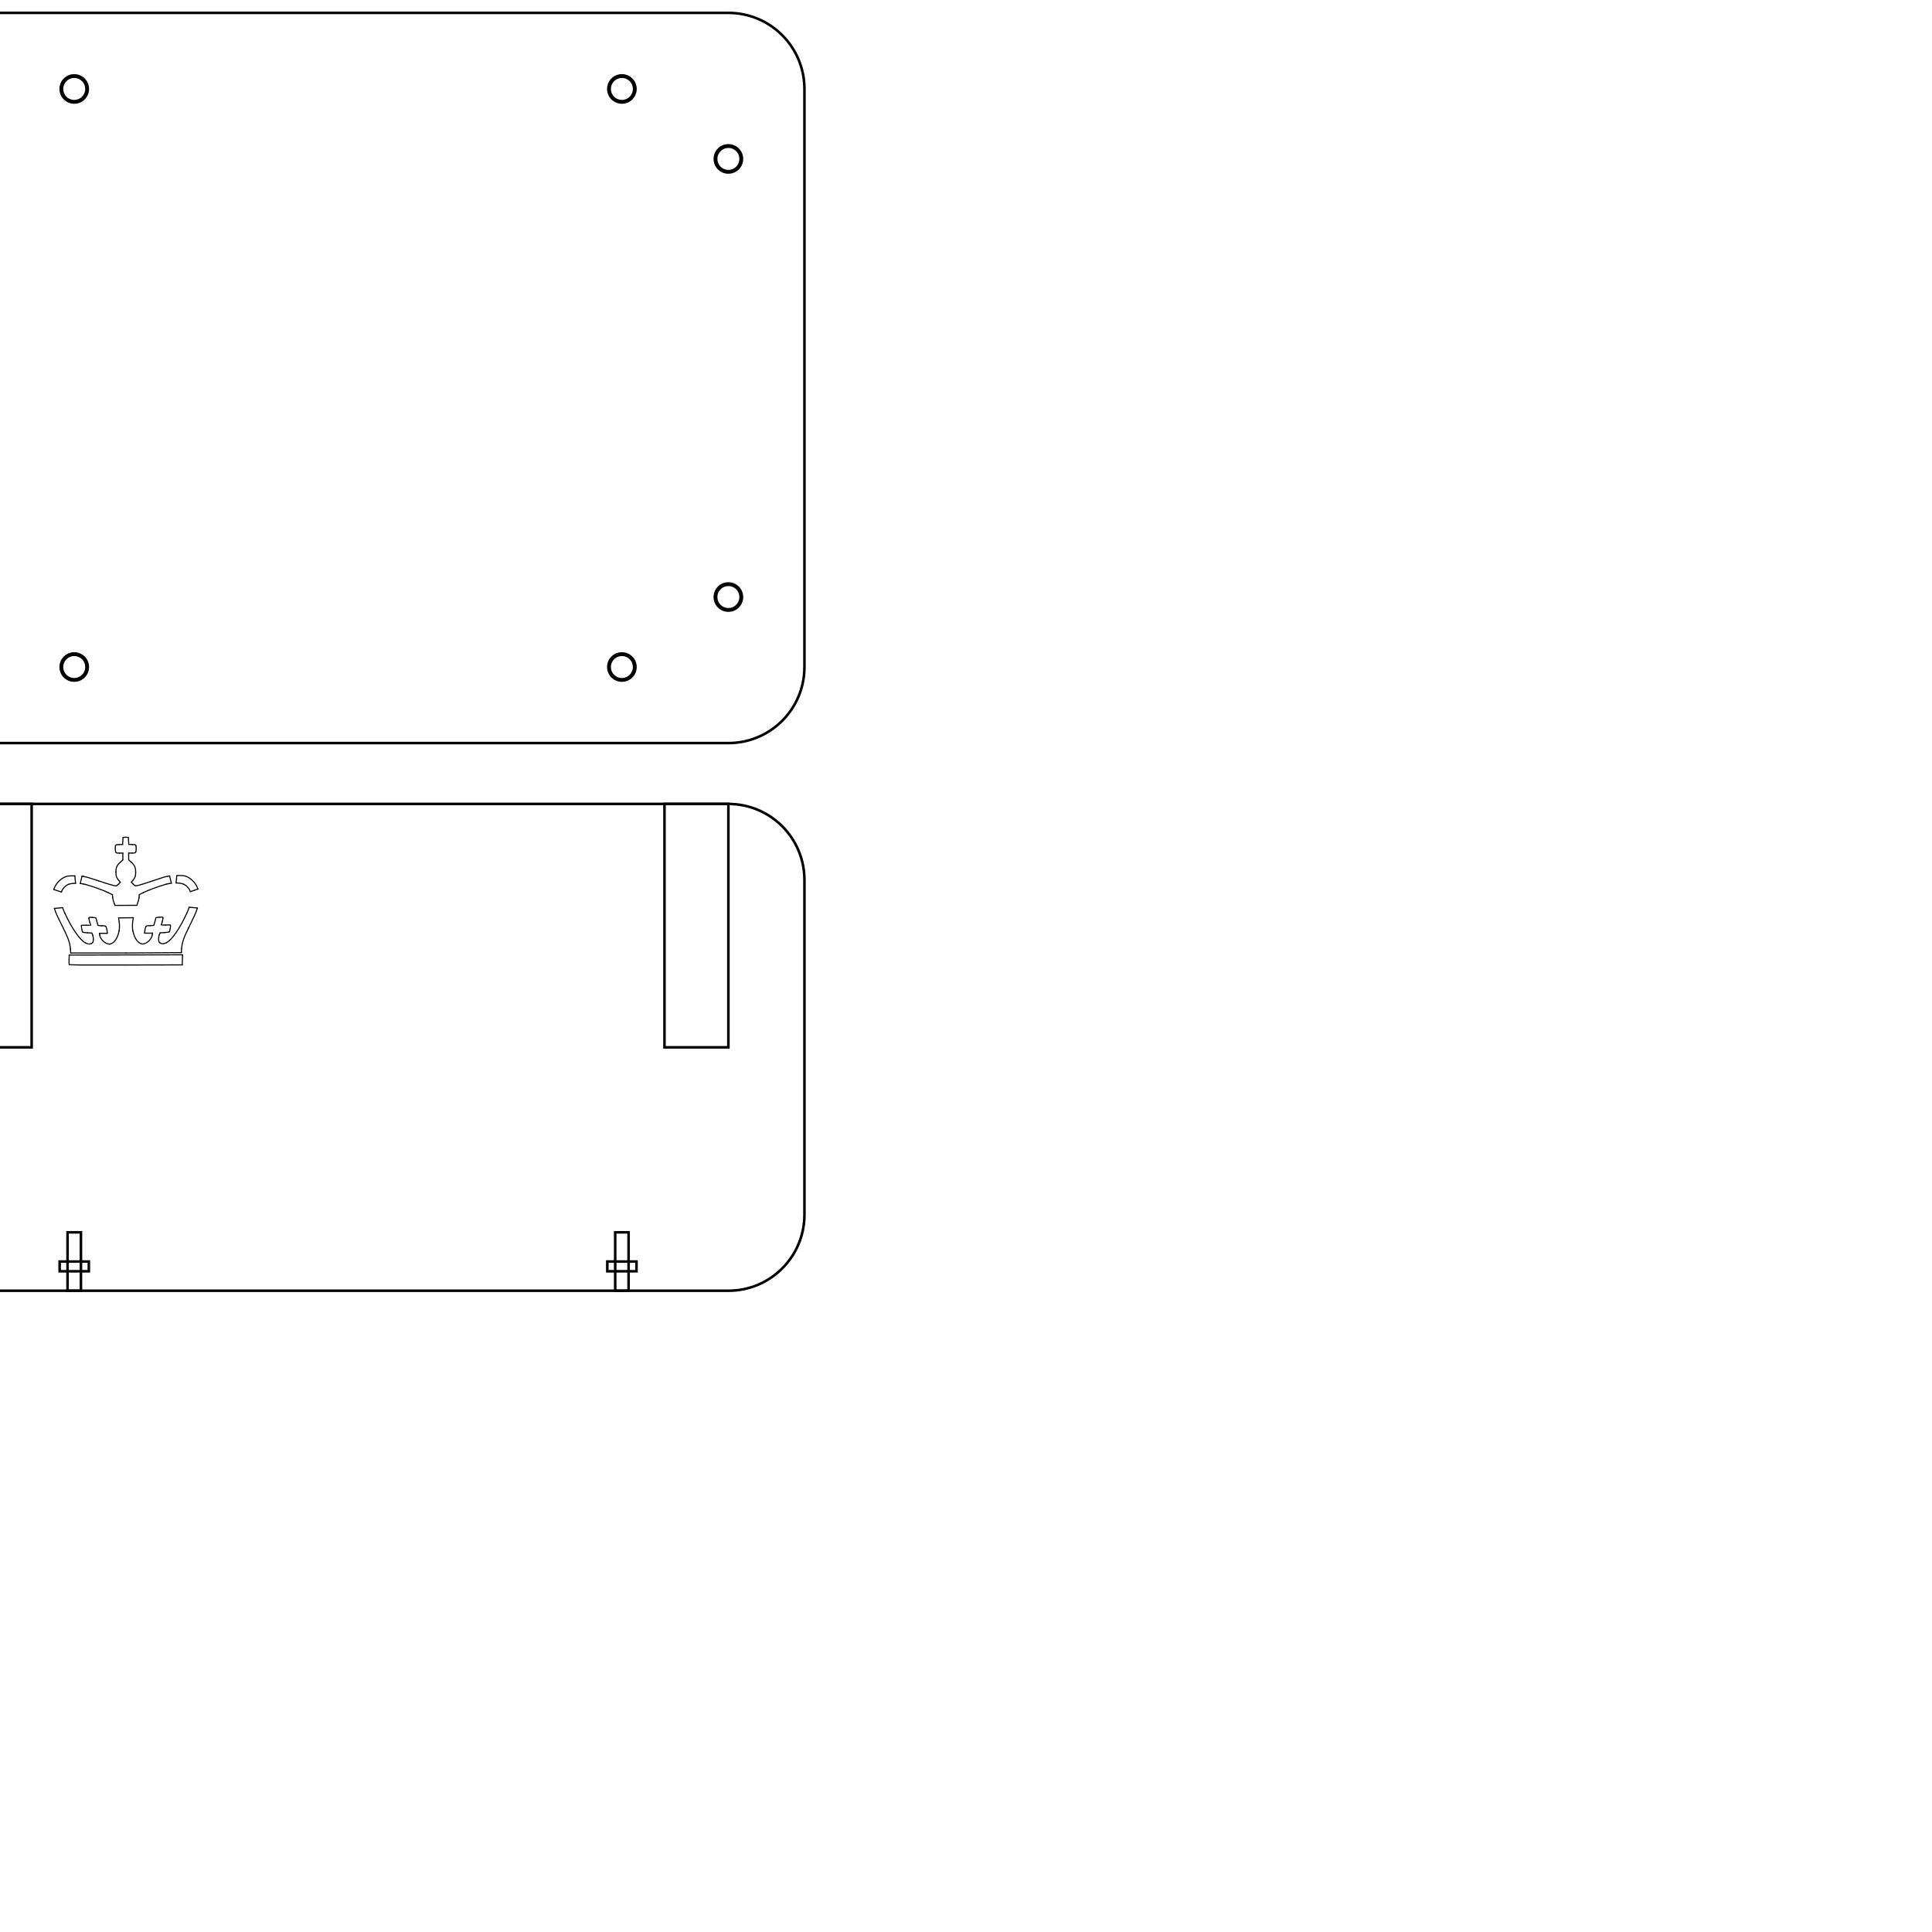
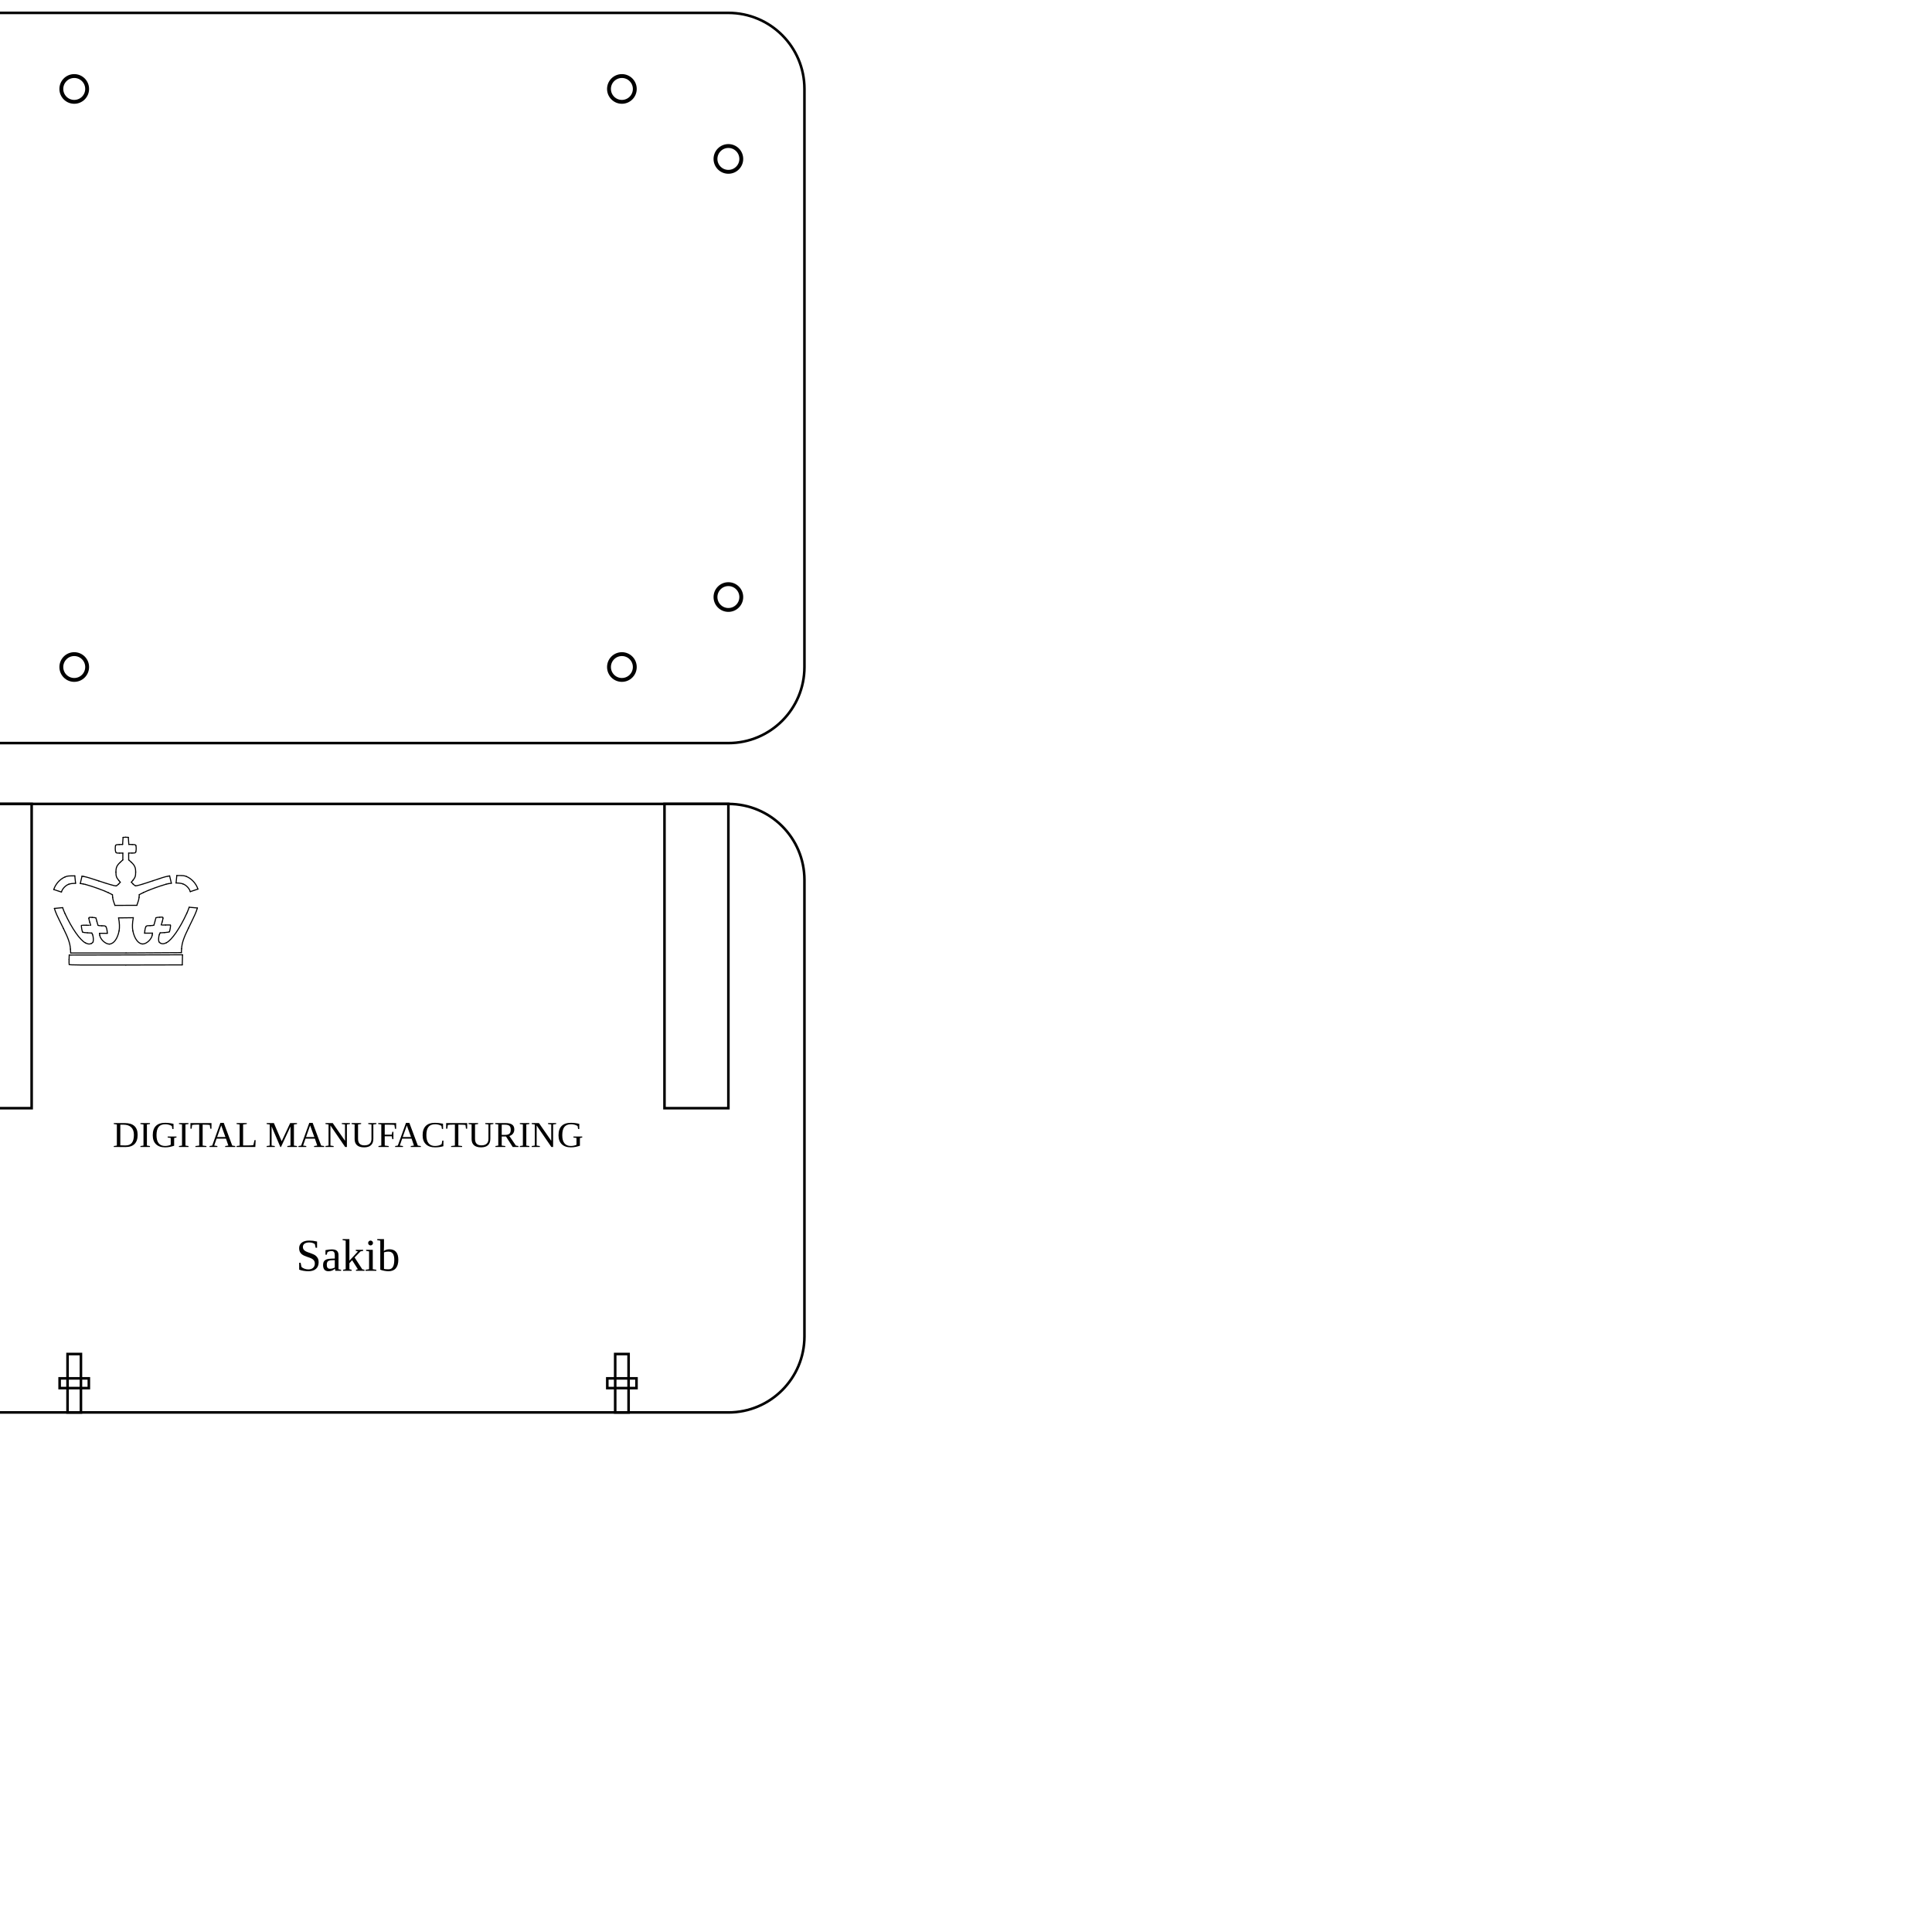
<svg xmlns="http://www.w3.org/2000/svg" viewBox="850 0 1500 1500" version="1.1">
  <rect x="10" y="10" width="708.661" height="566.929" fill="none" stroke-width="2" stroke="black" rx="0" ry="0" />
  <rect x="10" y="10" width="49.606" height="36.614" fill="none" stroke-width="2" stroke="black" rx="0" ry="0" />
  <rect x="10" y="91.496" width="49.606" height="36.614" fill="none" stroke-width="2" stroke="black" rx="0" ry="0" />
  <rect x="669.055" y="10" width="49.606" height="36.614" fill="none" stroke-width="2" stroke="black" rx="0" ry="0" />
  <rect x="669.055" y="91.496" width="49.606" height="36.614" fill="none" stroke-width="2" stroke="black" rx="0" ry="0" />
+   <text x="364.331" y="293.465" dominant-baseline="middle" text-anchor="middle" font-size="35.433">Adi</text>
  <rect x="765.906" y="10" width="708.661" height="566.929" fill="none" stroke-width="2" stroke="black" rx="59.055" ry="59.055" />
  <circle cx="907.638" cy="69.055" fill="none" stroke="black" stroke-width="3" r="10.016" />
  <circle cx="1332.835" cy="69.055" fill="none" stroke="black" stroke-width="3" r="10.016" />
  <circle cx="907.638" cy="517.874" fill="none" stroke="black" stroke-width="3" r="10.016" />
  <circle cx="1332.835" cy="517.874" fill="none" stroke="black" stroke-width="3" r="10.016" />
  <circle cx="824.961" cy="123.386" fill="none" stroke="black" stroke-width="3" r="10.016" />
  <circle cx="1415.512" cy="123.386" fill="none" stroke="black" stroke-width="3" r="10.016" />
  <circle cx="824.961" cy="463.543" fill="none" stroke="black" stroke-width="3" r="10.016" />
  <circle cx="1415.512" cy="463.543" fill="none" stroke="black" stroke-width="3" r="10.016" />
-   <rect x="10" y="624.173" width="708.661" height="377.953" fill="none" stroke-width="2" stroke="black" rx="59.055" ry="59.055" />
-   <rect x="146.535" y="956.772" width="10.394" height="45.354" fill="none" stroke-width="2" stroke="black" rx="0" ry="0" />
-   <rect x="140.394" y="979.449" width="22.677" height="7.559" fill="none" stroke-width="2" stroke="black" rx="0" ry="0" />
-   <rect x="571.732" y="956.772" width="10.394" height="45.354" fill="none" stroke-width="2" stroke="black" rx="0" ry="0" />
-   <rect x="565.591" y="979.449" width="22.677" height="7.559" fill="none" stroke-width="2" stroke="black" rx="0" ry="0" />
-   <rect x="69.055" y="624.173" width="49.606" height="188.976" fill="none" stroke-width="2" stroke="black" rx="0" ry="0" />
-   <rect x="610" y="624.173" width="49.606" height="188.976" fill="none" stroke-width="2" stroke="black" rx="0" ry="0" />
-   <rect x="765.906" y="624.173" width="708.661" height="377.953" fill="none" stroke-width="2" stroke="black" rx="59.055" ry="59.055" />
-   <rect x="902.441" y="956.772" width="10.394" height="45.354" fill="none" stroke-width="2" stroke="black" rx="0" ry="0" />
-   <rect x="896.299" y="979.449" width="22.677" height="7.559" fill="none" stroke-width="2" stroke="black" rx="0" ry="0" />
-   <rect x="1327.638" y="956.772" width="10.394" height="45.354" fill="none" stroke-width="2" stroke="black" rx="0" ry="0" />
-   <rect x="1321.496" y="979.449" width="22.677" height="7.559" fill="none" stroke-width="2" stroke="black" rx="0" ry="0" />
-   <rect x="824.961" y="624.173" width="49.606" height="188.976" fill="none" stroke-width="2" stroke="black" rx="0" ry="0" />
-   <rect x="1365.906" y="624.173" width="49.606" height="188.976" fill="none" stroke-width="2" stroke="black" rx="0" ry="0" />
+   <rect x="10" y="624.173" width="708.661" height="472.441" fill="none" stroke-width="2" stroke="black" rx="59.055" ry="59.055" />
+   <rect x="146.535" y="1051.26" width="10.394" height="45.354" fill="none" stroke-width="2" stroke="black" rx="0" ry="0" />
+   <rect x="140.394" y="1070.157" width="22.677" height="7.559" fill="none" stroke-width="2" stroke="black" rx="0" ry="0" />
+   <rect x="571.732" y="1051.26" width="10.394" height="45.354" fill="none" stroke-width="2" stroke="black" rx="0" ry="0" />
+   <rect x="565.591" y="1070.157" width="22.677" height="7.559" fill="none" stroke-width="2" stroke="black" rx="0" ry="0" />
+   <rect x="146.535" y="1051.26" width="10.394" height="45.354" fill="none" stroke-width="2" stroke="black" rx="0" ry="0" />
+   <rect x="140.394" y="1073.937" width="22.677" height="7.559" fill="none" stroke-width="2" stroke="black" rx="0" ry="0" />
+   <rect x="571.732" y="1051.26" width="10.394" height="45.354" fill="none" stroke-width="2" stroke="black" rx="0" ry="0" />
+   <rect x="565.591" y="1073.937" width="22.677" height="7.559" fill="none" stroke-width="2" stroke="black" rx="0" ry="0" />
+   <rect x="69.055" y="624.173" width="49.606" height="236.22" fill="none" stroke-width="2" stroke="black" rx="0" ry="0" />
+   <rect x="610" y="624.173" width="49.606" height="236.22" fill="none" stroke-width="2" stroke="black" rx="0" ry="0" />
+   <rect x="765.906" y="624.173" width="708.661" height="472.441" fill="none" stroke-width="2" stroke="black" rx="59.055" ry="59.055" />
+   <rect x="902.441" y="1051.26" width="10.394" height="45.354" fill="none" stroke-width="2" stroke="black" rx="0" ry="0" />
+   <rect x="896.299" y="1070.157" width="22.677" height="7.559" fill="none" stroke-width="2" stroke="black" rx="0" ry="0" />
+   <rect x="1327.638" y="1051.26" width="10.394" height="45.354" fill="none" stroke-width="2" stroke="black" rx="0" ry="0" />
+   <rect x="1321.496" y="1070.157" width="22.677" height="7.559" fill="none" stroke-width="2" stroke="black" rx="0" ry="0" />
+   <rect x="824.961" y="624.173" width="49.606" height="236.22" fill="none" stroke-width="2" stroke="black" rx="0" ry="0" />
+   <rect x="1365.906" y="624.173" width="49.606" height="236.22" fill="none" stroke-width="2" stroke="black" rx="0" ry="0" />
  <g id="layer1" transform="translate(415.9055 374.1732)    scale(3.5 3.5)">
    <path d="m 139.352,105.927 c -0.016,0.539 -0.006,1.043 0.022,1.119" style="fill:none;stroke:#000000;stroke-width:0.238;stroke-linecap:round" id="path51" />
    <path d="m 139.374,107.046 c 0.042,0.114 2.232,0.134 12.567,0.112" style="fill:none;stroke:#000000;stroke-width:0.238;stroke-linecap:round" id="path53" />
    <path d="m 137.654,90.974 c 0.209,-0.739 0.891,-1.462 1.634,-1.734" style="fill:none;stroke:#000000;stroke-width:0.238;stroke-linecap:round" id="path55" />
    <path d="m 138.455,87.624 c -1.132,0.479 -2.127,1.589 -2.503,2.793" style="fill:none;stroke:#000000;stroke-width:0.238;stroke-linecap:round" id="path57" />
    <path d="m 140.621,87.384 c -1.442,-0.004 -1.638,0.018 -2.165,0.24" style="fill:none;stroke:#000000;stroke-width:0.238;stroke-linecap:round" id="path59" />
    <path d="m 139.288,89.241 c 0.363,-0.133 0.908,-0.201 1.504,-0.208" style="fill:none;stroke:#000000;stroke-width:0.238;stroke-linecap:round" id="path61" />
    <path d="m 155.856,91.076 c 0.958,-0.484 3.455,-1.399 5.024,-1.842" style="fill:none;stroke:#000000;stroke-width:0.238;stroke-linecap:round" id="path63" />
    <path d="m 154.387,93.918 c 0.276,-0.719 0.459,-1.375 0.49,-1.76" style="fill:none;stroke:#000000;stroke-width:0.238;stroke-linecap:round" id="path65" />
    <path d="m 149.019,92.177 c 0.033,0.384 0.22,1.04 0.5,1.757" style="fill:none;stroke:#000000;stroke-width:0.238;stroke-linecap:round" id="path67" />
    <path d="m 142.999,89.291 c 1.571,0.433 4.074,1.333 5.035,1.81" style="fill:none;stroke:#000000;stroke-width:0.238;stroke-linecap:round" id="path69" />
    <path d="m 142.489,89.175 c 0.178,0.033 0.349,0.072 0.51,0.116" style="fill:none;stroke:#000000;stroke-width:0.238;stroke-linecap:round" id="path71" />
    <path d="m 141.837,89.082 c 0.222,0.023 0.441,0.054 0.652,0.093" style="fill:none;stroke:#000000;stroke-width:0.238;stroke-linecap:round" id="path73" />
    <path d="m 142.547,87.508 c -0.113,-0.02 -0.222,-0.037 -0.332,-0.052" style="fill:none;stroke:#000000;stroke-width:0.238;stroke-linecap:round" id="path75" />
    <path d="m 145.923,88.509 c -1.761,-0.587 -2.634,-0.867 -3.376,-1.001" style="fill:none;stroke:#000000;stroke-width:0.238;stroke-linecap:round" id="path77" />
    <path d="m 149.761,89.616 c -0.324,0 -1.739,-0.408 -3.837,-1.107" style="fill:none;stroke:#000000;stroke-width:0.238;stroke-linecap:round" id="path79" />
    <path d="m 150.329,89.205 c -0.21,0.226 -0.466,0.411 -0.568,0.411" style="fill:none;stroke:#000000;stroke-width:0.238;stroke-linecap:round" id="path81" />
    <path d="m 149.742,86.547 c -3.8e-4,0.908 0.109,1.221 0.658,1.877" style="fill:none;stroke:#000000;stroke-width:0.238;stroke-linecap:round" id="path83" />
    <path d="m 150.727,84.345 c -0.782,0.719 -0.984,1.173 -0.985,2.202" style="fill:none;stroke:#000000;stroke-width:0.238;stroke-linecap:round" id="path85" />
    <path d="m 149.687,82.067 c 0.092,0.254 0.133,0.267 0.843,0.267" style="fill:none;stroke:#000000;stroke-width:0.238;stroke-linecap:round" id="path87" />
    <path d="m 149.652,80.699 c -0.091,0.355 -0.072,1.071 0.035,1.367" style="fill:none;stroke:#000000;stroke-width:0.238;stroke-linecap:round" id="path89" />
    <path d="m 150.468,80.439 c -0.686,0.027 -0.763,0.052 -0.816,0.26" style="fill:none;stroke:#000000;stroke-width:0.238;stroke-linecap:round" id="path91" />
    <path d="m 154.178,80.685 c -0.054,-0.208 -0.132,-0.232 -0.818,-0.255" style="fill:none;stroke:#000000;stroke-width:0.238;stroke-linecap:round" id="path93" />
    <path d="m 154.15,82.053 c 0.106,-0.297 0.12,-1.014 0.027,-1.368" style="fill:none;stroke:#000000;stroke-width:0.238;stroke-linecap:round" id="path95" />
    <path d="m 153.31,82.325 c 0.709,-0.005 0.75,-0.018 0.841,-0.272" style="fill:none;stroke:#000000;stroke-width:0.238;stroke-linecap:round" id="path97" />
    <path d="m 154.121,86.533 c -0.006,-1.029 -0.212,-1.481 -0.997,-2.196" style="fill:none;stroke:#000000;stroke-width:0.238;stroke-linecap:round" id="path99" />
    <path d="m 153.474,88.414 c 0.545,-0.66 0.653,-0.973 0.647,-1.881" style="fill:none;stroke:#000000;stroke-width:0.238;stroke-linecap:round" id="path101" />
    <path d="m 154.121,89.602 c -0.103,6.82e-4 -0.359,-0.182 -0.571,-0.407" style="fill:none;stroke:#000000;stroke-width:0.238;stroke-linecap:round" id="path103" />
    <path d="m 157.951,88.47 c -2.094,0.712 -3.506,1.13 -3.831,1.132" style="fill:none;stroke:#000000;stroke-width:0.238;stroke-linecap:round" id="path105" />
    <path d="m 161.322,87.448 c -0.741,0.139 -1.613,0.425 -3.37,1.022" style="fill:none;stroke:#000000;stroke-width:0.238;stroke-linecap:round" id="path107" />
    <path d="m 161.653,87.394 c -0.109,0.015 -0.219,0.033 -0.331,0.054" style="fill:none;stroke:#000000;stroke-width:0.238;stroke-linecap:round" id="path109" />
    <path d="m 161.39,89.115 c 0.21,-0.04 0.429,-0.073 0.651,-0.097" style="fill:none;stroke:#000000;stroke-width:0.238;stroke-linecap:round" id="path111" />
    <path d="m 160.88,89.234 c 0.161,-0.045 0.332,-0.085 0.51,-0.119" style="fill:none;stroke:#000000;stroke-width:0.238;stroke-linecap:round" id="path113" />
    <path d="m 144.33,102.363 c -0.396,0.215 -0.759,0.188 -1.331,-0.097" style="fill:none;stroke:#000000;stroke-width:0.238;stroke-linecap:round" id="path115" />
    <path d="m 144.672,102.043 c -0.034,0.093 -0.188,0.237 -0.342,0.321" style="fill:none;stroke:#000000;stroke-width:0.238;stroke-linecap:round" id="path117" />
    <path d="m 144.56,100.435 c 0.171,0.359 0.234,1.273 0.112,1.608" style="fill:none;stroke:#000000;stroke-width:0.238;stroke-linecap:round" id="path119" />
    <path d="m 142.358,99.856 c 0.058,0.061 0.538,0.134 1.067,0.163" style="fill:none;stroke:#000000;stroke-width:0.238;stroke-linecap:round" id="path121" />
    <path d="m 142.102,98.377 c -0.091,0.096 0.124,1.34 0.256,1.479" style="fill:none;stroke:#000000;stroke-width:0.238;stroke-linecap:round" id="path123" />
    <path d="m 143.154,98.339 c -0.542,-0.018 -1.015,-3.96e-4 -1.052,0.038" style="fill:none;stroke:#000000;stroke-width:0.238;stroke-linecap:round" id="path125" />
    <path d="m 144.139,98.327 c 0,0.024 -0.443,0.029 -0.985,0.012" style="fill:none;stroke:#000000;stroke-width:0.238;stroke-linecap:round" id="path127" />
    <path d="m 143.743,96.818 c 0,0.14 0.089,0.527 0.198,0.86" style="fill:none;stroke:#000000;stroke-width:0.238;stroke-linecap:round" id="path129" />
    <path d="m 144.479,96.602 c -0.726,-0.038 -0.737,-0.035 -0.737,0.216" style="fill:none;stroke:#000000;stroke-width:0.238;stroke-linecap:round" id="path131" />
    <path d="m 145.28,96.708 c -0.035,-0.037 -0.395,-0.085 -0.801,-0.106" style="fill:none;stroke:#000000;stroke-width:0.238;stroke-linecap:round" id="path133" />
    <path d="m 145.522,97.501 c -0.098,-0.399 -0.207,-0.756 -0.242,-0.793" style="fill:none;stroke:#000000;stroke-width:0.238;stroke-linecap:round" id="path135" />
    <path d="m 145.768,98.343 c -0.037,-0.064 -0.148,-0.442 -0.246,-0.842" style="fill:none;stroke:#000000;stroke-width:0.238;stroke-linecap:round" id="path137" />
    <path d="m 146.621,98.458 c -0.469,0 -0.812,-0.047 -0.853,-0.116" style="fill:none;stroke:#000000;stroke-width:0.238;stroke-linecap:round" id="path139" />
    <path d="m 147.563,98.71 c -0.145,-0.232 -0.221,-0.252 -0.942,-0.252" style="fill:none;stroke:#000000;stroke-width:0.238;stroke-linecap:round" id="path141" />
    <path d="m 142.999,102.266 c -1.204,-0.601 -3.017,-3.195 -4.552,-6.513" style="fill:none;stroke:#000000;stroke-width:0.238;stroke-linecap:round" id="path143" />
    <path d="m 148.246,102.516 c -0.844,0 -1.982,-1.073 -2.098,-1.978" style="fill:none;stroke:#000000;stroke-width:0.238;stroke-linecap:round" id="path145" />
    <path d="m 150.441,99.597 c -0.351,1.768 -1.216,2.918 -2.195,2.918" style="fill:none;stroke:#000000;stroke-width:0.238;stroke-linecap:round" id="path147" />
    <path d="m 150.33,96.708 c 0.215,1.122 0.26,2.137 0.111,2.889" style="fill:none;stroke:#000000;stroke-width:0.238;stroke-linecap:round" id="path149" />
    <path d="m 153.498,99.588 c -0.155,-0.759 -0.114,-1.786 0.1,-2.922" style="fill:none;stroke:#000000;stroke-width:0.238;stroke-linecap:round" id="path151" />
    <path d="m 155.709,102.492 c -0.979,0.006 -1.85,-1.138 -2.212,-2.904" style="fill:none;stroke:#000000;stroke-width:0.238;stroke-linecap:round" id="path153" />
    <path d="m 157.796,100.5 c -0.11,0.906 -1.242,1.986 -2.086,1.992" style="fill:none;stroke:#000000;stroke-width:0.238;stroke-linecap:round" id="path155" />
    <path d="m 156.371,98.683 c -0.086,0.139 -0.18,0.514 -0.21,0.834" style="fill:none;stroke:#000000;stroke-width:0.238;stroke-linecap:round" id="path157" />
    <path d="m 157.311,98.425 c -0.721,0.005 -0.797,0.025 -0.941,0.258" style="fill:none;stroke:#000000;stroke-width:0.238;stroke-linecap:round" id="path159" />
    <path d="m 158.164,98.303 c -0.04,0.069 -0.383,0.118 -0.852,0.121" style="fill:none;stroke:#000000;stroke-width:0.238;stroke-linecap:round" id="path161" />
    <path d="m 158.405,97.46 c -0.096,0.4 -0.204,0.779 -0.241,0.843" style="fill:none;stroke:#000000;stroke-width:0.238;stroke-linecap:round" id="path163" />
    <path d="m 158.642,96.666 c -0.035,0.037 -0.142,0.395 -0.237,0.794" style="fill:none;stroke:#000000;stroke-width:0.238;stroke-linecap:round" id="path165" />
    <path d="m 159.442,96.555 c -0.405,0.024 -0.765,0.074 -0.8,0.111" style="fill:none;stroke:#000000;stroke-width:0.238;stroke-linecap:round" id="path167" />
    <path d="m 160.18,96.766 c -0.002,-0.251 -0.012,-0.255 -0.738,-0.211" style="fill:none;stroke:#000000;stroke-width:0.238;stroke-linecap:round" id="path169" />
    <path d="m 159.987,97.627 c 0.107,-0.333 0.194,-0.721 0.193,-0.861" style="fill:none;stroke:#000000;stroke-width:0.238;stroke-linecap:round" id="path171" />
    <path d="m 159.792,98.277 c -1.1e-4,-0.024 0.087,-0.317 0.195,-0.65" style="fill:none;stroke:#000000;stroke-width:0.238;stroke-linecap:round" id="path173" />
    <path d="m 160.777,98.283 c -0.542,0.021 -0.985,0.019 -0.985,-0.005" style="fill:none;stroke:#000000;stroke-width:0.238;stroke-linecap:round" id="path175" />
    <path d="m 161.829,98.315 c -0.037,-0.039 -0.511,-0.053 -1.052,-0.032" style="fill:none;stroke:#000000;stroke-width:0.238;stroke-linecap:round" id="path177" />
    <path d="m 161.582,99.795 c 0.131,-0.14 0.339,-1.385 0.247,-1.48" style="fill:none;stroke:#000000;stroke-width:0.238;stroke-linecap:round" id="path179" />
    <path d="m 160.516,99.965 c 0.529,-0.032 1.009,-0.109 1.066,-0.17" style="fill:none;stroke:#000000;stroke-width:0.238;stroke-linecap:round" id="path181" />
    <path d="m 143.941,97.678 c 0.109,0.333 0.198,0.625 0.198,0.649" style="fill:none;stroke:#000000;stroke-width:0.238;stroke-linecap:round" id="path183" />
    <path d="m 159.28,101.997 c -0.124,-0.334 -0.066,-1.249 0.103,-1.608" style="fill:none;stroke:#000000;stroke-width:0.238;stroke-linecap:round" id="path185" />
    <path d="m 159.624,102.315 c -0.155,-0.083 -0.309,-0.226 -0.344,-0.318" style="fill:none;stroke:#000000;stroke-width:0.238;stroke-linecap:round" id="path187" />
    <path d="m 160.955,102.209 c -0.57,0.289 -0.933,0.318 -1.33,0.106" style="fill:none;stroke:#000000;stroke-width:0.238;stroke-linecap:round" id="path189" />
    <path d="m 165.469,95.668 c -1.516,3.328 -3.313,5.932 -4.514,6.541" style="fill:none;stroke:#000000;stroke-width:0.238;stroke-linecap:round" id="path191" />
    <path d="m 165.992,94.344 c -0.139,0.421 -0.313,0.862 -0.524,1.324" style="fill:none;stroke:#000000;stroke-width:0.238;stroke-linecap:round" id="path193" />
    <path d="m 165.822,98.995 c 1.546,-3.167 1.674,-3.453 1.995,-4.486" style="fill:none;stroke:#000000;stroke-width:0.238;stroke-linecap:round" id="path195" />
    <path d="m 147.777,99.543 c -0.032,-0.319 -0.128,-0.694 -0.214,-0.832" style="fill:none;stroke:#000000;stroke-width:0.238;stroke-linecap:round" id="path197" />
    <path d="m 138.113,99.083 c 1.081,2.182 1.461,3.305 1.54,4.551" style="fill:none;stroke:#000000;stroke-width:0.238;stroke-linecap:round" id="path199" />
    <path d="m 136.092,94.609 c 0.327,1.031 0.456,1.316 2.021,4.473" style="fill:none;stroke:#000000;stroke-width:0.238;stroke-linecap:round" id="path201" />
    <path d="m 138.448,95.754 c -0.213,-0.461 -0.39,-0.901 -0.531,-1.321" style="fill:none;stroke:#000000;stroke-width:0.238;stroke-linecap:round" id="path203" />
    <path d="m 164.309,103.556 c 0.071,-1.247 0.445,-2.372 1.513,-4.561" style="fill:none;stroke:#000000;stroke-width:0.238;stroke-linecap:round" id="path205" />
    <path d="m 165.414,87.539 c -0.528,-0.22 -0.724,-0.24 -2.166,-0.227" style="fill:none;stroke:#000000;stroke-width:0.238;stroke-linecap:round" id="path207" />
    <path d="m 167.933,90.316 c -0.383,-1.201 -1.384,-2.305 -2.519,-2.777" style="fill:none;stroke:#000000;stroke-width:0.238;stroke-linecap:round" id="path209" />
    <path d="m 164.591,89.16 c 0.744,0.267 1.43,0.986 1.644,1.723" style="fill:none;stroke:#000000;stroke-width:0.238;stroke-linecap:round" id="path211" />
    <path d="m 163.085,88.962 c 0.596,0.003 1.142,0.068 1.505,0.198" style="fill:none;stroke:#000000;stroke-width:0.238;stroke-linecap:round" id="path213" />
    <path d="m 139.381,104.947 -0.029,0.98" style="fill:none;stroke:#000000;stroke-width:0.238;stroke-linecap:round" id="path215" />
    <path d="m 164.514,104.894 -25.133,0.053" style="fill:none;stroke:#000000;stroke-width:0.238;stroke-linecap:round" id="path217" />
    <path d="m 164.458,107.131 0.056,-2.237" style="fill:none;stroke:#000000;stroke-width:0.238;stroke-linecap:round" id="path219" />
    <path d="m 151.941,107.158 12.517,-0.026" style="fill:none;stroke:#000000;stroke-width:0.238;stroke-linecap:round" id="path221" />
    <path d="m 135.952,90.417 1.702,0.557" style="fill:none;stroke:#000000;stroke-width:0.238;stroke-linecap:round" id="path223" />
    <path d="m 140.792,89.033 -0.172,-1.649" style="fill:none;stroke:#000000;stroke-width:0.238;stroke-linecap:round" id="path225" />
    <path d="m 154.926,91.545 0.929,-0.469" style="fill:none;stroke:#000000;stroke-width:0.238;stroke-linecap:round" id="path227" />
    <path d="m 154.877,92.159 0.049,-0.613" style="fill:none;stroke:#000000;stroke-width:0.238;stroke-linecap:round" id="path229" />
    <path d="m 149.519,93.934 4.868,-0.015" style="fill:none;stroke:#000000;stroke-width:0.238;stroke-linecap:round" id="path231" />
    <path d="m 148.966,91.564 0.053,0.613" style="fill:none;stroke:#000000;stroke-width:0.238;stroke-linecap:round" id="path233" />
    <path d="m 148.034,91.101 0.932,0.463" style="fill:none;stroke:#000000;stroke-width:0.238;stroke-linecap:round" id="path235" />
    <path d="m 142.215,87.456 -0.378,1.626" style="fill:none;stroke:#000000;stroke-width:0.238;stroke-linecap:round" id="path237" />
    <path d="m 150.711,88.795 -0.382,0.411" style="fill:none;stroke:#000000;stroke-width:0.238;stroke-linecap:round" id="path239" />
    <path d="m 150.4,88.424 0.31,0.371" style="fill:none;stroke:#000000;stroke-width:0.238;stroke-linecap:round" id="path241" />
    <path d="m 151.273,83.842 -0.546,0.503" style="fill:none;stroke:#000000;stroke-width:0.238;stroke-linecap:round" id="path243" />
    <path d="m 151.276,82.334 -0.002,1.508" style="fill:none;stroke:#000000;stroke-width:0.238;stroke-linecap:round" id="path245" />
    <path d="m 150.53,82.334 h 0.746" style="fill:none;stroke:#000000;stroke-width:0.238;stroke-linecap:round" id="path247" />
    <path d="m 151.226,80.409 -0.758,0.03" style="fill:none;stroke:#000000;stroke-width:0.238;stroke-linecap:round" id="path249" />
    <path d="m 151.325,78.849 -0.099,1.56" style="fill:none;stroke:#000000;stroke-width:0.238;stroke-linecap:round" id="path251" />
    <path d="m 151.91,78.817 -0.584,0.032" style="fill:none;stroke:#000000;stroke-width:0.238;stroke-linecap:round" id="path253" />
    <path d="m 152.494,78.845 -0.585,-0.028" style="fill:none;stroke:#000000;stroke-width:0.238;stroke-linecap:round" id="path255" />
    <path d="m 152.602,80.405 -0.108,-1.56" style="fill:none;stroke:#000000;stroke-width:0.238;stroke-linecap:round" id="path257" />
    <path d="m 153.36,80.43 -0.758,-0.025" style="fill:none;stroke:#000000;stroke-width:0.238;stroke-linecap:round" id="path259" />
    <path d="m 152.564,82.33 0.746,-0.005" style="fill:none;stroke:#000000;stroke-width:0.238;stroke-linecap:round" id="path261" />
    <path d="m 152.575,83.838 -0.011,-1.508" style="fill:none;stroke:#000000;stroke-width:0.238;stroke-linecap:round" id="path263" />
    <path d="m 153.124,84.337 -0.549,-0.499" style="fill:none;stroke:#000000;stroke-width:0.238;stroke-linecap:round" id="path265" />
    <path d="M 153.166,88.787 153.474,88.414" style="fill:none;stroke:#000000;stroke-width:0.238;stroke-linecap:round" id="path267" />
    <path d="m 153.55,89.195 -0.384,-0.408" style="fill:none;stroke:#000000;stroke-width:0.238;stroke-linecap:round" id="path269" />
    <path d="M 162.041,89.018 161.653,87.394" style="fill:none;stroke:#000000;stroke-width:0.238;stroke-linecap:round" id="path271" />
    <path d="m 144.387,100.071 0.173,0.364" style="fill:none;stroke:#000000;stroke-width:0.238;stroke-linecap:round" id="path273" />
    <path d="m 143.425,100.019 0.962,0.052" style="fill:none;stroke:#000000;stroke-width:0.238;stroke-linecap:round" id="path275" />
    <path d="m 147.834,100.123 -0.057,-0.58" style="fill:none;stroke:#000000;stroke-width:0.238;stroke-linecap:round" id="path277" />
    <path d="m 146.095,100.123 h 1.739" style="fill:none;stroke:#000000;stroke-width:0.238;stroke-linecap:round" id="path279" />
    <path d="m 146.148,100.537 -0.053,-0.414" style="fill:none;stroke:#000000;stroke-width:0.238;stroke-linecap:round" id="path281" />
    <path d="m 153.598,96.666 -3.268,0.042" style="fill:none;stroke:#000000;stroke-width:0.238;stroke-linecap:round" id="path283" />
    <path d="m 157.846,100.086 -0.051,0.415" style="fill:none;stroke:#000000;stroke-width:0.238;stroke-linecap:round" id="path285" />
    <path d="m 156.107,100.097 1.739,-0.011" style="fill:none;stroke:#000000;stroke-width:0.238;stroke-linecap:round" id="path287" />
    <path d="m 156.161,99.516 -0.054,0.581" style="fill:none;stroke:#000000;stroke-width:0.238;stroke-linecap:round" id="path289" />
    <path d="m 159.554,100.023 0.961,-0.058" style="fill:none;stroke:#000000;stroke-width:0.238;stroke-linecap:round" id="path291" />
    <path d="m 167.817,94.509 -1.825,-0.165" style="fill:none;stroke:#000000;stroke-width:0.238;stroke-linecap:round" id="path293" />
    <path d="m 164.26,104.414 0.049,-0.859" style="fill:none;stroke:#000000;stroke-width:0.238;stroke-linecap:round" id="path295" />
    <path d="m 151.983,104.492 12.276,-0.078" style="fill:none;stroke:#000000;stroke-width:0.238;stroke-linecap:round" id="path297" />
    <path d="m 139.707,104.492 h 12.277" style="fill:none;stroke:#000000;stroke-width:0.238;stroke-linecap:round" id="path299" />
    <path d="m 139.653,103.634 0.054,0.858" style="fill:none;stroke:#000000;stroke-width:0.238;stroke-linecap:round" id="path301" />
    <path d="m 137.916,94.433 -1.824,0.177" style="fill:none;stroke:#000000;stroke-width:0.238;stroke-linecap:round" id="path303" />
    <path d="m 159.383,100.388 0.171,-0.365" style="fill:none;stroke:#000000;stroke-width:0.238;stroke-linecap:round" id="path305" />
    <path d="m 163.248,87.312 -0.162,1.65" style="fill:none;stroke:#000000;stroke-width:0.238;stroke-linecap:round" id="path307" />
    <path d="m 166.234,90.884 1.699,-0.568" style="fill:none;stroke:#000000;stroke-width:0.238;stroke-linecap:round" id="path309" />
  </g>
+   <text x="1120.236" y="978.504" dominant-baseline="middle" text-anchor="middle" font-size="35.433">Sakib</text>
+   <text x="1120.236" y="884.016" dominant-baseline="middle" text-anchor="middle" font-size="28.346">DIGITAL MANUFACTURING</text>
</svg>
